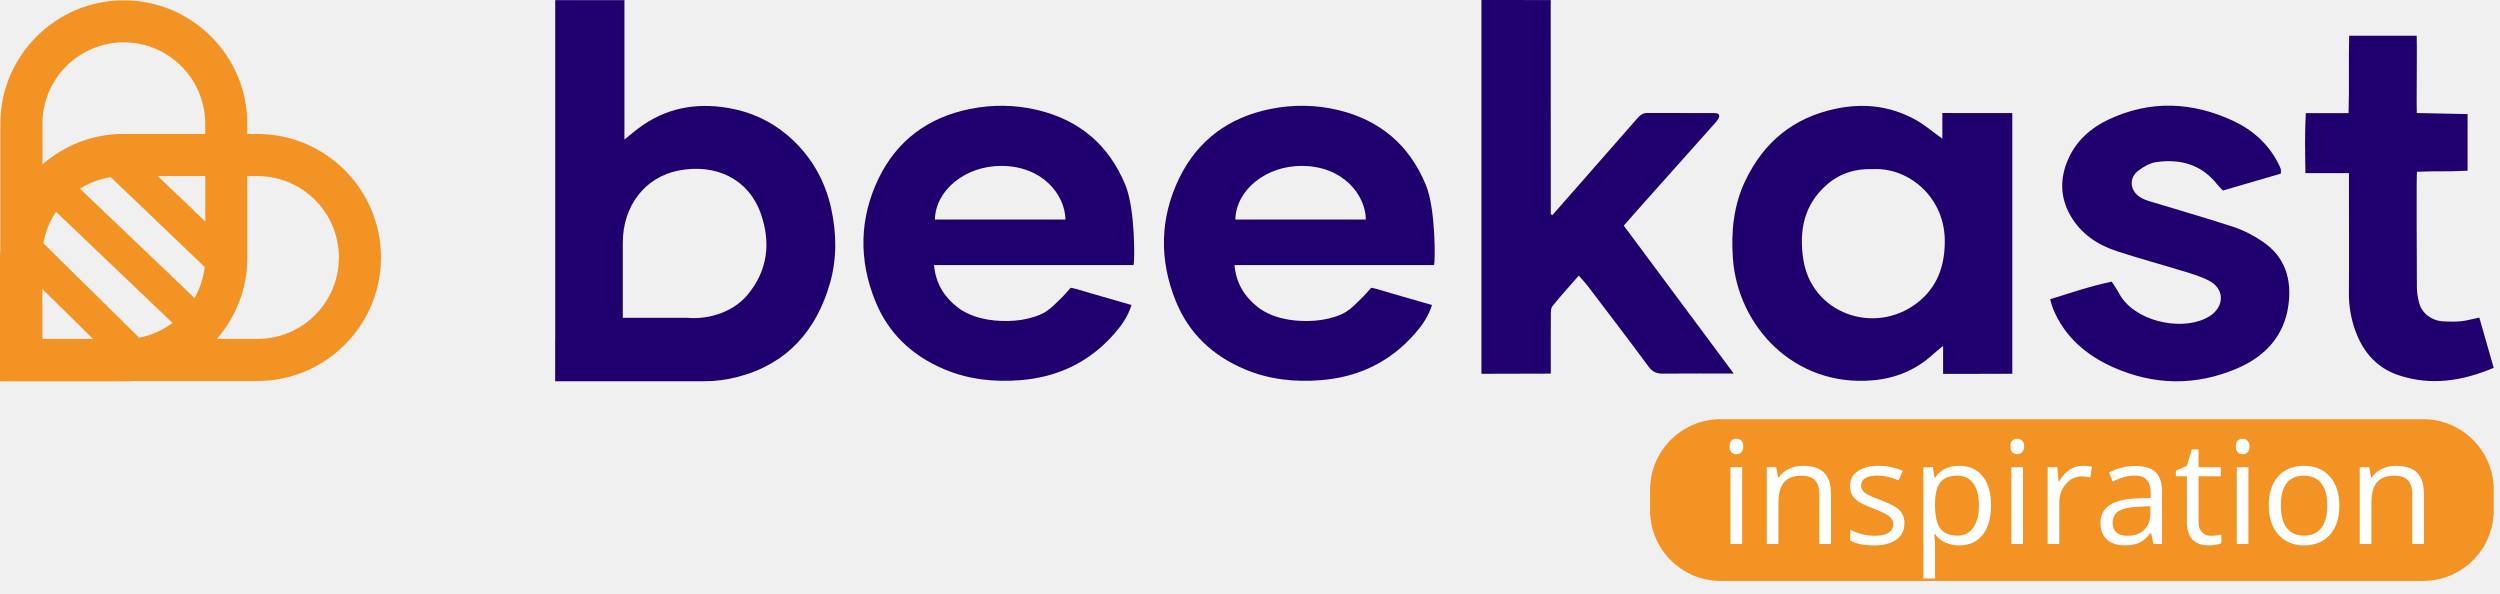
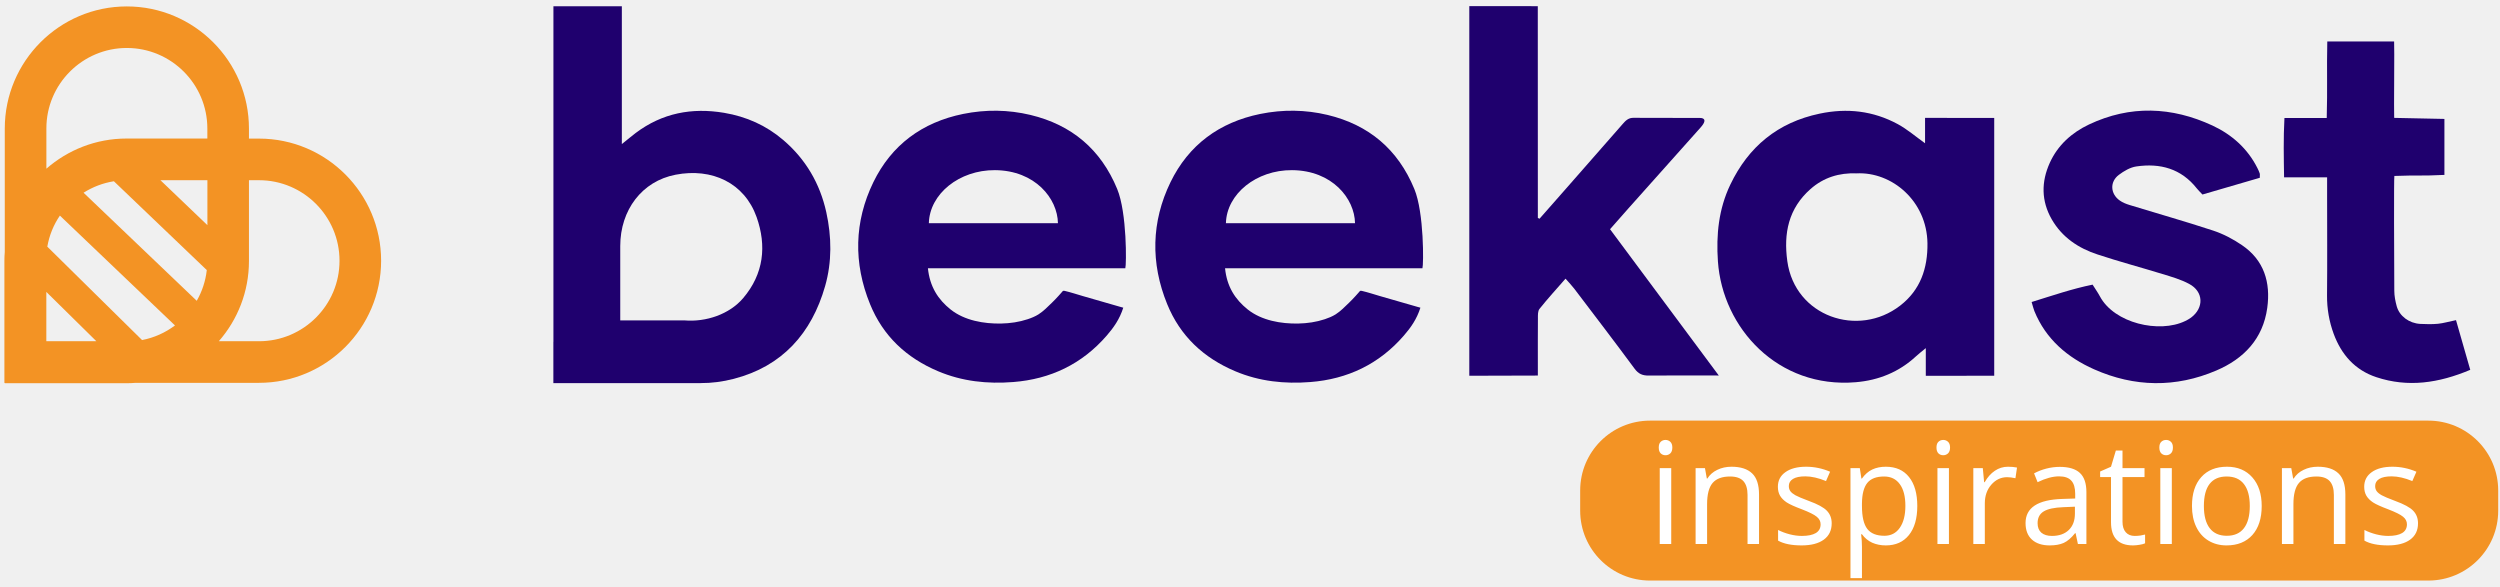
- <svg xmlns="http://www.w3.org/2000/svg" width="177" height="42" viewBox="0 0 177 42" fill="none">
-   <rect x="116.825" y="29.679" width="59.729" height="11.451" rx="5" fill="#F39324" />
-   <path d="M123.345 38.514H122.521V33.079H123.345V38.514ZM122.452 31.606C122.452 31.418 122.498 31.281 122.591 31.195C122.683 31.105 122.799 31.061 122.938 31.061C123.07 31.061 123.184 31.105 123.28 31.195C123.376 31.284 123.424 31.421 123.424 31.606C123.424 31.791 123.376 31.93 123.28 32.023C123.184 32.112 123.07 32.157 122.938 32.157C122.799 32.157 122.683 32.112 122.591 32.023C122.498 31.93 122.452 31.791 122.452 31.606ZM128.809 38.514V34.998C128.809 34.555 128.708 34.225 128.507 34.006C128.305 33.788 127.989 33.679 127.56 33.679C126.991 33.679 126.574 33.833 126.31 34.14C126.046 34.448 125.913 34.955 125.913 35.663V38.514H125.09V33.079H125.76L125.893 33.823H125.933C126.102 33.555 126.338 33.349 126.642 33.203C126.946 33.054 127.285 32.98 127.659 32.98C128.313 32.98 128.806 33.139 129.136 33.456C129.467 33.77 129.632 34.274 129.632 34.968V38.514H128.809ZM134.834 37.031C134.834 37.537 134.646 37.927 134.269 38.202C133.892 38.476 133.363 38.613 132.682 38.613C131.961 38.613 131.399 38.499 130.996 38.271V37.507C131.257 37.639 131.536 37.744 131.834 37.82C132.135 37.896 132.424 37.934 132.702 37.934C133.132 37.934 133.462 37.866 133.694 37.73C133.925 37.592 134.041 37.382 134.041 37.101C134.041 36.889 133.948 36.709 133.763 36.56C133.581 36.408 133.224 36.23 132.692 36.025C132.186 35.836 131.826 35.673 131.611 35.534C131.399 35.392 131.241 35.231 131.135 35.053C131.032 34.874 130.981 34.661 130.981 34.413C130.981 33.97 131.161 33.621 131.522 33.367C131.882 33.109 132.376 32.98 133.004 32.98C133.589 32.98 134.161 33.099 134.72 33.337L134.427 34.006C133.882 33.782 133.388 33.669 132.945 33.669C132.555 33.669 132.26 33.73 132.062 33.853C131.864 33.975 131.765 34.144 131.765 34.358C131.765 34.504 131.801 34.628 131.874 34.73C131.95 34.833 132.07 34.93 132.236 35.023C132.401 35.115 132.718 35.249 133.188 35.425C133.832 35.659 134.267 35.896 134.492 36.134C134.72 36.372 134.834 36.671 134.834 37.031ZM138.707 38.613C138.353 38.613 138.029 38.549 137.735 38.42C137.444 38.288 137.199 38.086 137.001 37.815H136.942C136.981 38.132 137.001 38.433 137.001 38.717V40.954H136.178V33.079H136.847L136.961 33.823H137.001C137.213 33.525 137.459 33.31 137.74 33.178C138.021 33.046 138.343 32.98 138.707 32.98C139.428 32.98 139.983 33.226 140.373 33.719C140.766 34.211 140.963 34.902 140.963 35.792C140.963 36.684 140.763 37.378 140.363 37.874C139.966 38.367 139.414 38.613 138.707 38.613ZM138.588 33.679C138.032 33.679 137.631 33.833 137.383 34.14C137.135 34.448 137.008 34.937 137.001 35.608V35.792C137.001 36.555 137.128 37.102 137.383 37.433C137.637 37.76 138.046 37.924 138.608 37.924C139.077 37.924 139.444 37.734 139.709 37.354C139.976 36.973 140.11 36.449 140.11 35.782C140.11 35.104 139.976 34.585 139.709 34.225C139.444 33.861 139.07 33.679 138.588 33.679ZM143.229 38.514H142.406V33.079H143.229V38.514ZM142.337 31.606C142.337 31.418 142.383 31.281 142.476 31.195C142.568 31.105 142.684 31.061 142.823 31.061C142.955 31.061 143.069 31.105 143.165 31.195C143.261 31.284 143.309 31.421 143.309 31.606C143.309 31.791 143.261 31.93 143.165 32.023C143.069 32.112 142.955 32.157 142.823 32.157C142.684 32.157 142.568 32.112 142.476 32.023C142.383 31.93 142.337 31.791 142.337 31.606ZM147.454 32.98C147.695 32.98 147.912 33 148.104 33.039L147.99 33.803C147.765 33.754 147.566 33.729 147.395 33.729C146.955 33.729 146.578 33.907 146.264 34.264C145.953 34.621 145.798 35.066 145.798 35.598V38.514H144.975V33.079H145.654L145.748 34.086H145.788C145.99 33.732 146.233 33.459 146.517 33.268C146.801 33.076 147.114 32.98 147.454 32.98ZM152.462 38.514L152.299 37.74H152.259C151.988 38.081 151.717 38.312 151.446 38.435C151.178 38.554 150.843 38.613 150.439 38.613C149.9 38.613 149.477 38.474 149.17 38.197C148.866 37.919 148.714 37.524 148.714 37.011C148.714 35.914 149.591 35.339 151.347 35.286L152.269 35.256V34.919C152.269 34.492 152.176 34.178 151.991 33.977C151.81 33.772 151.517 33.669 151.114 33.669C150.661 33.669 150.148 33.808 149.576 34.086L149.324 33.456C149.591 33.31 149.884 33.197 150.201 33.114C150.522 33.031 150.843 32.99 151.163 32.99C151.811 32.99 152.291 33.134 152.601 33.421C152.915 33.709 153.072 34.17 153.072 34.805V38.514H152.462ZM150.603 37.934C151.115 37.934 151.517 37.793 151.808 37.512C152.102 37.231 152.249 36.838 152.249 36.332V35.841L151.426 35.876C150.771 35.899 150.299 36.002 150.008 36.183C149.72 36.362 149.576 36.641 149.576 37.021C149.576 37.319 149.666 37.545 149.844 37.701C150.026 37.856 150.279 37.934 150.603 37.934ZM156.529 37.934C156.674 37.934 156.815 37.924 156.95 37.904C157.086 37.881 157.193 37.858 157.272 37.835V38.464C157.183 38.507 157.051 38.542 156.876 38.569C156.704 38.598 156.548 38.613 156.41 38.613C155.358 38.613 154.833 38.059 154.833 36.952V33.719H154.054V33.322L154.833 32.98L155.18 31.82H155.656V33.079H157.233V33.719H155.656V36.917C155.656 37.245 155.734 37.496 155.889 37.671C156.044 37.846 156.258 37.934 156.529 37.934ZM159.186 38.514H158.363V33.079H159.186V38.514ZM158.294 31.606C158.294 31.418 158.34 31.281 158.433 31.195C158.525 31.105 158.641 31.061 158.78 31.061C158.912 31.061 159.026 31.105 159.122 31.195C159.218 31.284 159.266 31.421 159.266 31.606C159.266 31.791 159.218 31.93 159.122 32.023C159.026 32.112 158.912 32.157 158.78 32.157C158.641 32.157 158.525 32.112 158.433 32.023C158.34 31.93 158.294 31.791 158.294 31.606ZM165.623 35.792C165.623 36.678 165.4 37.37 164.954 37.869C164.507 38.365 163.891 38.613 163.104 38.613C162.618 38.613 162.187 38.499 161.81 38.271C161.433 38.043 161.142 37.716 160.937 37.289C160.732 36.863 160.629 36.364 160.629 35.792C160.629 34.906 160.851 34.216 161.294 33.724C161.737 33.228 162.352 32.98 163.139 32.98C163.899 32.98 164.502 33.233 164.949 33.739C165.398 34.244 165.623 34.929 165.623 35.792ZM161.482 35.792C161.482 36.486 161.621 37.015 161.899 37.378C162.177 37.742 162.585 37.924 163.124 37.924C163.663 37.924 164.071 37.744 164.349 37.383C164.63 37.02 164.77 36.489 164.77 35.792C164.77 35.101 164.63 34.577 164.349 34.22C164.071 33.859 163.659 33.679 163.114 33.679C162.575 33.679 162.168 33.856 161.894 34.21C161.62 34.563 161.482 35.091 161.482 35.792ZM170.79 38.514V34.998C170.79 34.555 170.689 34.225 170.487 34.006C170.286 33.788 169.97 33.679 169.54 33.679C168.972 33.679 168.555 33.833 168.291 34.14C168.026 34.448 167.894 34.955 167.894 35.663V38.514H167.071V33.079H167.74L167.874 33.823H167.914C168.082 33.555 168.319 33.349 168.623 33.203C168.927 33.054 169.266 32.98 169.64 32.98C170.294 32.98 170.787 33.139 171.117 33.456C171.448 33.77 171.613 34.274 171.613 34.968V38.514H170.79Z" fill="white" />
-   <path d="M135.739 21.442C132.734 23.769 128.205 22.224 127.658 18.269C127.379 16.261 127.741 14.486 129.317 13.096C130.257 12.266 131.378 11.926 132.61 11.975C135.148 11.847 137.651 13.957 137.69 16.985C137.712 18.777 137.183 20.326 135.739 21.442ZM137.514 9.816C136.825 9.326 136.234 8.81 135.563 8.448C133.806 7.499 131.943 7.283 129.975 7.698C126.973 8.329 124.877 10.059 123.57 12.791C122.741 14.53 122.555 16.371 122.688 18.278C123.019 23.058 126.991 27.397 132.557 26.929C134.194 26.792 135.651 26.201 136.869 25.075C137.064 24.894 137.275 24.735 137.571 24.488V26.47C138.56 26.47 141.526 26.465 142.47 26.465V8.007C140.912 8.007 139.209 8.002 137.518 8.002V9.816H137.514Z" fill="#1F006E" />
-   <path d="M66.19 15.541C66.243 13.445 68.371 11.728 70.922 11.745C73.808 11.763 75.406 13.784 75.433 15.541H66.19ZM73.46 7.79C71.866 7.411 70.264 7.393 68.644 7.72C65.705 8.32 63.515 9.944 62.218 12.606C60.841 15.44 60.783 18.401 61.979 21.337C62.911 23.623 64.584 25.185 66.852 26.143C68.587 26.876 70.392 27.061 72.233 26.916C74.894 26.708 77.159 25.631 78.924 23.592C79.41 23.032 79.847 22.427 80.112 21.593C80.112 21.593 79.908 21.535 79.891 21.531C78.995 21.275 78.103 21.014 77.207 20.758C76.783 20.635 76.36 20.494 75.927 20.392C75.79 20.357 75.786 20.396 75.693 20.502C75.623 20.586 75.552 20.666 75.477 20.745C75.327 20.913 75.168 21.076 75.005 21.235C74.709 21.522 74.391 21.849 74.042 22.069C73.804 22.219 73.53 22.33 73.266 22.418C72.656 22.621 72.012 22.714 71.372 22.727C70.136 22.753 68.746 22.511 67.753 21.725C66.843 21.001 66.256 20.079 66.124 18.768H80.257C80.341 18.529 80.381 14.795 79.674 13.091C78.505 10.258 76.421 8.501 73.46 7.79Z" fill="#1F006E" />
-   <path d="M160.205 17.113C159.574 16.68 158.868 16.309 158.144 16.071C156.162 15.418 154.154 14.853 152.159 14.239C151.916 14.164 151.669 14.067 151.461 13.921C150.782 13.445 150.733 12.579 151.395 12.081C151.762 11.807 152.207 11.542 152.644 11.48C154.353 11.229 155.858 11.635 156.979 13.056C157.076 13.18 157.195 13.29 157.38 13.489C158.74 13.091 160.121 12.69 161.485 12.293C161.485 12.116 161.503 12.041 161.481 11.979C161.437 11.847 161.379 11.719 161.313 11.591C160.607 10.187 159.477 9.194 158.096 8.55C155.182 7.199 152.207 7.08 149.259 8.475C148.019 9.062 147.021 9.958 146.447 11.225C145.834 12.584 145.834 13.952 146.593 15.272C147.339 16.561 148.5 17.333 149.872 17.783C151.409 18.291 152.971 18.706 154.52 19.183C155.169 19.381 155.836 19.571 156.427 19.889C157.464 20.441 157.504 21.601 156.564 22.303C156.432 22.4 156.286 22.48 156.14 22.55C154.295 23.442 151.064 22.718 150.031 20.772C149.89 20.507 149.714 20.26 149.515 19.942C148.041 20.242 146.637 20.727 145.15 21.186C145.229 21.451 145.273 21.654 145.348 21.84C146.169 23.848 147.714 25.159 149.625 26.006C152.508 27.287 155.465 27.335 158.374 26.09C160.338 25.252 161.715 23.826 162.019 21.61C162.271 19.783 161.794 18.189 160.205 17.113Z" fill="#1F006E" />
-   <path d="M175.535 22.484C175.018 22.59 174.634 22.705 174.241 22.745C173.822 22.784 173.398 22.776 172.975 22.753C172.176 22.709 171.483 22.197 171.289 21.487C171.191 21.129 171.116 20.75 171.116 20.379C171.103 17.986 171.081 12.372 171.121 12.16C172.869 12.094 172.997 12.169 174.705 12.085V8.077C172.948 8.051 172.855 8.029 171.108 8.002C171.081 7.614 171.134 2.847 171.103 2.529H166.319C166.274 4.485 166.336 5.998 166.279 8.011H163.251C163.171 9.463 163.202 10.805 163.224 12.257H166.305C166.305 12.65 166.305 13.325 166.305 13.599C166.305 15.969 166.323 18.34 166.301 20.71C166.292 21.663 166.451 22.586 166.778 23.468C167.325 24.947 168.296 26.059 169.828 26.567C172.101 27.322 174.303 26.991 176.554 26.042C176.214 24.85 175.879 23.694 175.535 22.484Z" fill="#1F006E" />
-   <path d="M52.891 20.913C51.916 22.061 50.239 22.634 48.689 22.502H44.094V17.179C44.094 14.601 45.648 12.535 48.054 12.072C50.658 11.569 52.984 12.65 53.858 15.104C54.586 17.166 54.374 19.169 52.891 20.913ZM55.76 9.582C54.533 8.536 53.125 7.91 51.532 7.64C49.215 7.252 47.1 7.658 45.207 9.079C44.915 9.3 44.633 9.538 44.209 9.878V0.009H39.31V24.038H39.305V26.995H49.859V26.991C50.636 26.995 51.426 26.894 52.225 26.686C55.69 25.79 57.795 23.433 58.762 20.052C59.261 18.309 59.234 16.512 58.846 14.751C58.391 12.699 57.371 10.955 55.76 9.582Z" fill="#1F006E" />
-   <path d="M87.46 15.541C87.513 13.445 89.641 11.728 92.192 11.745C95.079 11.763 96.677 13.784 96.703 15.541H87.46ZM94.735 7.79C93.141 7.411 91.539 7.393 89.919 7.72C86.979 8.32 84.79 9.944 83.493 12.606C82.115 15.44 82.058 18.401 83.254 21.337C84.186 23.623 85.858 25.185 88.127 26.143C89.862 26.876 91.667 27.061 93.507 26.916C96.169 26.708 98.433 25.631 100.199 23.592C100.684 23.032 101.121 22.427 101.386 21.593C101.386 21.593 101.183 21.535 101.166 21.531C100.27 21.275 99.378 21.014 98.482 20.758C98.058 20.635 97.635 20.494 97.202 20.392C97.065 20.357 97.061 20.396 96.968 20.502C96.897 20.586 96.827 20.666 96.752 20.745C96.602 20.913 96.443 21.076 96.279 21.235C95.984 21.522 95.666 21.849 95.317 22.069C95.079 22.219 94.805 22.33 94.54 22.418C93.931 22.621 93.287 22.714 92.647 22.727C91.411 22.753 90.021 22.511 89.028 21.725C88.118 21.001 87.527 20.079 87.399 18.768H101.532C101.616 18.529 101.656 14.795 100.949 13.091C99.78 10.258 97.696 8.501 94.735 7.79Z" fill="#1F006E" />
-   <path d="M116.283 14.477C118 12.553 119.721 10.629 121.438 8.7L121.443 8.695C122.101 7.963 121.39 8.007 121.39 8.007H121.05C119.58 8.002 118.106 8.007 116.636 7.998C116.283 7.993 116.08 8.197 115.877 8.43C114.518 9.984 113.154 11.533 111.794 13.087C111.167 13.798 110.541 14.513 109.914 15.223C109.874 15.206 109.834 15.184 109.795 15.166V14.402C109.795 9.896 109.795 4.511 109.79 0.004C109 0.004 106.502 0 104.886 0V26.465C106.144 26.465 108.064 26.452 109.795 26.452V25.521C109.795 24.466 109.79 23.407 109.799 22.352C109.799 22.122 109.786 21.835 109.914 21.676C110.492 20.953 111.119 20.264 111.777 19.514C112.033 19.809 112.227 20.004 112.394 20.224C113.842 22.131 115.294 24.029 116.716 25.953C117.003 26.346 117.303 26.461 117.762 26.452C119.099 26.435 121.681 26.448 122.749 26.448C120.216 23.036 117.515 19.408 114.963 15.974C115.453 15.426 115.864 14.95 116.283 14.477Z" fill="#1F006E" />
-   <path d="M18.229 23.994H15.351C16.693 22.458 17.51 20.45 17.51 18.256V12.465H18.229C21.407 12.465 23.994 15.052 23.994 18.23C23.998 21.408 21.412 23.994 18.229 23.994ZM14.535 15.683L11.171 12.465H14.535V15.683ZM3.001 20.463L6.581 23.99H3.001V20.463ZM12.213 22.864C11.529 23.376 10.73 23.743 9.856 23.91L3.072 17.223C3.213 16.411 3.522 15.656 3.972 14.999L12.213 22.864ZM7.839 12.54L14.491 18.901C14.402 19.691 14.151 20.437 13.771 21.099L5.667 13.361C6.316 12.951 7.053 12.664 7.839 12.54ZM8.766 2.997C11.944 2.997 14.53 5.584 14.53 8.762V9.481H8.744C6.55 9.481 4.542 10.298 3.006 11.64V8.762C3.001 5.584 5.588 2.997 8.766 2.997ZM18.229 9.486H17.51V8.766C17.51 3.946 13.586 0.023 8.766 0.023C3.946 0.023 0.026 3.942 0.026 8.766V17.599C0.009 17.806 0 18.018 0 18.23V26.974H0.026V27H8.77C8.982 27 9.19 26.991 9.402 26.974H18.229C23.049 26.974 26.973 23.05 26.973 18.23C26.973 13.41 23.054 9.486 18.229 9.486Z" fill="#F39324" />
+ <svg xmlns="http://www.w3.org/2000/svg" width="179" height="42" viewBox="0 0 179 42" fill="none">
+   <rect x="113.141" y="30.117" width="65.73" height="11.451" rx="5" fill="#F39324" />
+   <path d="M119.66 38.952H118.837V33.517H119.66V38.952ZM118.767 32.044C118.767 31.856 118.813 31.719 118.906 31.633C118.999 31.544 119.114 31.499 119.253 31.499C119.385 31.499 119.499 31.544 119.595 31.633C119.691 31.722 119.739 31.859 119.739 32.044C119.739 32.23 119.691 32.368 119.595 32.461C119.499 32.55 119.385 32.595 119.253 32.595C119.114 32.595 118.999 32.55 118.906 32.461C118.813 32.368 118.767 32.23 118.767 32.044ZM125.124 38.952V35.436C125.124 34.993 125.023 34.663 124.822 34.444C124.62 34.226 124.304 34.117 123.875 34.117C123.306 34.117 122.89 34.271 122.625 34.578C122.361 34.886 122.228 35.393 122.228 36.101V38.952H121.405V33.517H122.075L122.209 34.261H122.248C122.417 33.993 122.653 33.786 122.957 33.641C123.261 33.492 123.6 33.418 123.974 33.418C124.628 33.418 125.121 33.577 125.452 33.894C125.782 34.208 125.947 34.712 125.947 35.406V38.952H125.124ZM131.149 37.469C131.149 37.975 130.961 38.365 130.584 38.639C130.207 38.914 129.678 39.051 128.997 39.051C128.276 39.051 127.714 38.937 127.311 38.709V37.945C127.572 38.078 127.852 38.182 128.149 38.258C128.45 38.334 128.739 38.372 129.017 38.372C129.447 38.372 129.777 38.304 130.009 38.168C130.24 38.03 130.356 37.82 130.356 37.539C130.356 37.327 130.263 37.147 130.078 36.998C129.896 36.846 129.539 36.668 129.007 36.463C128.501 36.274 128.141 36.111 127.926 35.972C127.714 35.83 127.556 35.669 127.45 35.491C127.347 35.312 127.296 35.099 127.296 34.851C127.296 34.408 127.476 34.059 127.837 33.805C128.197 33.547 128.691 33.418 129.319 33.418C129.905 33.418 130.476 33.537 131.035 33.775L130.743 34.444C130.197 34.22 129.703 34.107 129.26 34.107C128.87 34.107 128.576 34.168 128.377 34.291C128.179 34.413 128.08 34.582 128.08 34.797C128.08 34.942 128.116 35.066 128.189 35.168C128.265 35.271 128.386 35.368 128.551 35.461C128.716 35.553 129.033 35.687 129.503 35.863C130.148 36.097 130.582 36.334 130.807 36.572C131.035 36.81 131.149 37.109 131.149 37.469ZM135.022 39.051C134.668 39.051 134.344 38.987 134.05 38.858C133.759 38.725 133.515 38.524 133.316 38.253H133.257C133.296 38.57 133.316 38.871 133.316 39.155V41.392H132.493V33.517H133.162L133.276 34.261H133.316C133.528 33.963 133.774 33.748 134.055 33.616C134.336 33.484 134.658 33.418 135.022 33.418C135.743 33.418 136.298 33.664 136.688 34.157C137.082 34.649 137.278 35.34 137.278 36.23C137.278 37.122 137.078 37.816 136.678 38.312C136.281 38.805 135.729 39.051 135.022 39.051ZM134.903 34.117C134.348 34.117 133.946 34.271 133.698 34.578C133.45 34.886 133.323 35.375 133.316 36.046V36.23C133.316 36.993 133.443 37.54 133.698 37.871C133.953 38.198 134.361 38.362 134.923 38.362C135.392 38.362 135.759 38.172 136.024 37.792C136.291 37.411 136.425 36.887 136.425 36.22C136.425 35.542 136.291 35.023 136.024 34.663C135.759 34.299 135.386 34.117 134.903 34.117ZM139.544 38.952H138.721V33.517H139.544V38.952ZM138.652 32.044C138.652 31.856 138.698 31.719 138.791 31.633C138.883 31.544 138.999 31.499 139.138 31.499C139.27 31.499 139.384 31.544 139.48 31.633C139.576 31.722 139.624 31.859 139.624 32.044C139.624 32.23 139.576 32.368 139.48 32.461C139.384 32.55 139.27 32.595 139.138 32.595C138.999 32.595 138.883 32.55 138.791 32.461C138.698 32.368 138.652 32.23 138.652 32.044ZM143.769 33.418C144.011 33.418 144.227 33.438 144.419 33.477L144.305 34.241C144.08 34.191 143.882 34.167 143.71 34.167C143.27 34.167 142.893 34.345 142.579 34.702C142.268 35.059 142.113 35.504 142.113 36.036V38.952H141.29V33.517H141.969L142.063 34.524H142.103C142.305 34.17 142.548 33.897 142.832 33.706C143.116 33.514 143.429 33.418 143.769 33.418ZM148.778 38.952L148.614 38.178H148.574C148.303 38.519 148.032 38.75 147.761 38.873C147.493 38.992 147.158 39.051 146.754 39.051C146.216 39.051 145.792 38.912 145.485 38.635C145.181 38.357 145.029 37.962 145.029 37.449C145.029 36.352 145.906 35.777 147.662 35.724L148.584 35.694V35.357C148.584 34.93 148.492 34.616 148.306 34.415C148.125 34.21 147.832 34.107 147.429 34.107C146.976 34.107 146.463 34.246 145.892 34.524L145.639 33.894C145.906 33.748 146.199 33.635 146.516 33.552C146.837 33.469 147.158 33.428 147.478 33.428C148.126 33.428 148.606 33.572 148.916 33.859C149.23 34.147 149.387 34.608 149.387 35.243V38.952H148.778ZM146.918 38.372C147.43 38.372 147.832 38.231 148.123 37.95C148.417 37.669 148.564 37.276 148.564 36.77V36.279L147.741 36.314C147.087 36.337 146.614 36.44 146.323 36.621C146.035 36.8 145.892 37.079 145.892 37.459C145.892 37.757 145.981 37.983 146.159 38.139C146.341 38.294 146.594 38.372 146.918 38.372ZM152.844 38.372C152.989 38.372 153.13 38.362 153.265 38.342C153.401 38.319 153.508 38.296 153.588 38.273V38.902C153.498 38.945 153.366 38.98 153.191 39.007C153.019 39.036 152.864 39.051 152.725 39.051C151.673 39.051 151.148 38.497 151.148 37.39V34.157H150.369V33.76L151.148 33.418L151.495 32.258H151.971V33.517H153.548V34.157H151.971V37.355C151.971 37.682 152.049 37.934 152.204 38.109C152.359 38.284 152.573 38.372 152.844 38.372ZM155.502 38.952H154.678V33.517H155.502V38.952ZM154.609 32.044C154.609 31.856 154.655 31.719 154.748 31.633C154.84 31.544 154.956 31.499 155.095 31.499C155.227 31.499 155.341 31.544 155.437 31.633C155.533 31.722 155.581 31.859 155.581 32.044C155.581 32.23 155.533 32.368 155.437 32.461C155.341 32.55 155.227 32.595 155.095 32.595C154.956 32.595 154.84 32.55 154.748 32.461C154.655 32.368 154.609 32.23 154.609 32.044ZM161.938 36.23C161.938 37.115 161.715 37.808 161.269 38.307C160.822 38.803 160.206 39.051 159.419 39.051C158.933 39.051 158.502 38.937 158.125 38.709C157.748 38.481 157.457 38.154 157.252 37.727C157.047 37.301 156.945 36.801 156.945 36.23C156.945 35.344 157.166 34.654 157.609 34.162C158.052 33.666 158.667 33.418 159.454 33.418C160.214 33.418 160.817 33.671 161.264 34.177C161.713 34.682 161.938 35.367 161.938 36.23ZM157.798 36.23C157.798 36.924 157.936 37.453 158.214 37.816C158.492 38.18 158.9 38.362 159.439 38.362C159.978 38.362 160.386 38.182 160.664 37.821C160.945 37.458 161.085 36.927 161.085 36.23C161.085 35.539 160.945 35.015 160.664 34.658C160.386 34.297 159.974 34.117 159.429 34.117C158.89 34.117 158.483 34.294 158.209 34.648C157.935 35.001 157.798 35.529 157.798 36.23ZM167.105 38.952V35.436C167.105 34.993 167.004 34.663 166.803 34.444C166.601 34.226 166.285 34.117 165.855 34.117C165.287 34.117 164.87 34.271 164.606 34.578C164.341 34.886 164.209 35.393 164.209 36.101V38.952H163.386V33.517H164.055L164.189 34.261H164.229C164.398 33.993 164.634 33.786 164.938 33.641C165.242 33.492 165.581 33.418 165.955 33.418C166.609 33.418 167.102 33.577 167.432 33.894C167.763 34.208 167.928 34.712 167.928 35.406V38.952H167.105ZM173.13 37.469C173.13 37.975 172.942 38.365 172.565 38.639C172.188 38.914 171.659 39.051 170.978 39.051C170.257 39.051 169.695 38.937 169.292 38.709V37.945C169.553 38.078 169.832 38.182 170.13 38.258C170.431 38.334 170.72 38.372 170.998 38.372C171.427 38.372 171.758 38.304 171.989 38.168C172.221 38.03 172.337 37.82 172.337 37.539C172.337 37.327 172.244 37.147 172.059 36.998C171.877 36.846 171.52 36.668 170.988 36.463C170.482 36.274 170.122 36.111 169.907 35.972C169.695 35.83 169.537 35.669 169.431 35.491C169.328 35.312 169.277 35.099 169.277 34.851C169.277 34.408 169.457 34.059 169.818 33.805C170.178 33.547 170.672 33.418 171.3 33.418C171.885 33.418 172.457 33.537 173.016 33.775L172.723 34.444C172.178 34.22 171.684 34.107 171.241 34.107C170.851 34.107 170.556 34.168 170.358 34.291C170.16 34.413 170.061 34.582 170.061 34.797C170.061 34.942 170.097 35.066 170.17 35.168C170.246 35.271 170.366 35.368 170.532 35.461C170.697 35.553 171.014 35.687 171.484 35.863C172.128 36.097 172.563 36.334 172.788 36.572C173.016 36.81 173.13 37.109 173.13 37.469Z" fill="white" />
+   <path d="M136.055 21.88C133.049 24.206 128.521 22.662 127.973 18.707C127.695 16.698 128.057 14.924 129.633 13.534C130.573 12.704 131.694 12.364 132.926 12.413C135.464 12.285 137.966 14.395 138.006 17.422C138.028 19.214 137.498 20.764 136.055 21.88ZM137.829 10.254C137.141 9.764 136.549 9.248 135.878 8.886C134.122 7.937 132.259 7.721 130.29 8.136C127.289 8.767 125.192 10.497 123.886 13.229C123.056 14.968 122.871 16.809 123.003 18.716C123.334 23.496 127.307 27.835 132.873 27.367C134.51 27.23 135.967 26.639 137.185 25.513C137.379 25.332 137.591 25.173 137.887 24.926V26.908C138.875 26.908 141.842 26.903 142.786 26.903V8.445C141.228 8.445 139.524 8.44 137.834 8.44V10.254H137.829Z" fill="#1F006E" />
+   <path d="M66.506 15.979C66.559 13.883 68.686 12.166 71.237 12.183C74.124 12.201 75.722 14.222 75.748 15.979H66.506ZM73.775 8.228C72.182 7.849 70.58 7.831 68.96 8.158C66.02 8.758 63.831 10.382 62.533 13.044C61.156 15.878 61.099 18.839 62.295 21.774C63.226 24.061 64.899 25.623 67.168 26.581C68.902 27.314 70.708 27.499 72.548 27.354C75.21 27.146 77.474 26.069 79.24 24.03C79.725 23.47 80.162 22.865 80.427 22.03C80.427 22.03 80.224 21.973 80.206 21.969C79.31 21.713 78.419 21.452 77.523 21.196C77.099 21.073 76.675 20.931 76.243 20.83C76.106 20.795 76.101 20.834 76.009 20.94C75.938 21.024 75.867 21.104 75.792 21.183C75.642 21.351 75.483 21.514 75.32 21.673C75.024 21.96 74.707 22.287 74.358 22.507C74.12 22.657 73.846 22.768 73.581 22.856C72.972 23.059 72.328 23.152 71.688 23.165C70.452 23.191 69.061 22.949 68.068 22.163C67.159 21.439 66.572 20.517 66.439 19.206H80.573C80.656 18.967 80.696 15.233 79.99 13.53C78.82 10.696 76.737 8.939 73.775 8.228Z" fill="#1F006E" />
+   <path d="M160.521 17.55C159.889 17.118 159.183 16.747 158.459 16.509C156.477 15.855 154.469 15.29 152.474 14.677C152.231 14.602 151.984 14.505 151.777 14.359C151.097 13.883 151.048 13.017 151.71 12.519C152.077 12.245 152.523 11.98 152.96 11.918C154.668 11.667 156.173 12.073 157.294 13.494C157.391 13.618 157.51 13.728 157.696 13.927C159.055 13.529 160.437 13.128 161.801 12.73C161.801 12.554 161.818 12.479 161.796 12.417C161.752 12.285 161.695 12.157 161.628 12.029C160.922 10.625 159.792 9.632 158.411 8.988C155.498 7.637 152.523 7.518 149.574 8.912C148.334 9.5 147.336 10.396 146.763 11.662C146.149 13.022 146.149 14.39 146.908 15.71C147.654 16.999 148.815 17.771 150.188 18.221C151.724 18.729 153.286 19.144 154.835 19.62C155.484 19.819 156.151 20.009 156.742 20.327C157.78 20.878 157.819 22.039 156.879 22.741C156.747 22.838 156.601 22.918 156.455 22.988C154.61 23.88 151.379 23.156 150.347 21.209C150.205 20.945 150.029 20.698 149.83 20.38C148.356 20.68 146.952 21.165 145.465 21.624C145.544 21.889 145.588 22.092 145.663 22.278C146.484 24.286 148.029 25.597 149.941 26.444C152.823 27.724 155.78 27.773 158.689 26.528C160.653 25.69 162.03 24.264 162.335 22.048C162.586 20.221 162.11 18.627 160.521 17.55Z" fill="#1F006E" />
+   <path d="M175.85 22.922C175.334 23.028 174.95 23.143 174.557 23.183C174.138 23.222 173.714 23.213 173.29 23.191C172.491 23.147 171.798 22.635 171.604 21.924C171.507 21.567 171.432 21.187 171.432 20.817C171.419 18.424 171.397 12.81 171.436 12.598C173.184 12.532 173.312 12.607 175.02 12.523V8.515C173.264 8.489 173.171 8.467 171.423 8.44C171.397 8.052 171.45 3.285 171.419 2.967H166.634C166.59 4.922 166.652 6.436 166.594 8.449H163.566C163.487 9.901 163.518 11.243 163.54 12.695H166.621C166.621 13.088 166.621 13.763 166.621 14.037C166.621 16.407 166.639 18.777 166.616 21.148C166.608 22.101 166.767 23.024 167.093 23.906C167.64 25.385 168.612 26.497 170.143 27.005C172.416 27.76 174.619 27.429 176.87 26.48C176.53 25.288 176.194 24.131 175.85 22.922Z" fill="#1F006E" />
+   <path d="M53.206 21.351C52.231 22.498 50.554 23.072 49.005 22.94H44.41V17.617C44.41 15.039 45.963 12.973 48.369 12.51C50.973 12.007 53.299 13.088 54.173 15.542C54.901 17.603 54.69 19.607 53.206 21.351ZM56.075 10.02C54.848 8.974 53.44 8.348 51.847 8.078C49.53 7.69 47.416 8.096 45.522 9.517C45.231 9.738 44.948 9.976 44.524 10.316V0.447H39.625V24.476H39.621V27.433H50.174V27.429C50.951 27.433 51.741 27.332 52.54 27.124C56.005 26.228 58.11 23.871 59.077 20.49C59.576 18.747 59.549 16.95 59.161 15.189C58.706 13.137 57.687 11.393 56.075 10.02Z" fill="#1F006E" />
+   <path d="M87.776 15.979C87.829 13.883 89.957 12.166 92.508 12.183C95.394 12.201 96.992 14.222 97.019 15.979H87.776ZM95.05 8.228C93.457 7.849 91.855 7.831 90.235 8.158C87.295 8.758 85.106 10.382 83.808 13.044C82.431 15.878 82.374 18.839 83.57 21.774C84.501 24.061 86.174 25.623 88.443 26.581C90.177 27.314 91.983 27.499 93.823 27.354C96.485 27.146 98.749 26.069 100.514 24.03C101 23.47 101.437 22.865 101.702 22.03C101.702 22.03 101.499 21.973 101.481 21.969C100.585 21.713 99.694 21.452 98.797 21.196C98.374 21.073 97.95 20.931 97.517 20.83C97.381 20.795 97.376 20.834 97.284 20.94C97.213 21.024 97.142 21.104 97.067 21.183C96.917 21.351 96.758 21.514 96.595 21.673C96.299 21.96 95.981 22.287 95.633 22.507C95.394 22.657 95.121 22.768 94.856 22.856C94.247 23.059 93.602 23.152 92.962 23.165C91.727 23.191 90.336 22.949 89.343 22.163C88.434 21.439 87.842 20.517 87.714 19.206H101.847C101.931 18.967 101.971 15.233 101.265 13.53C100.095 10.696 98.012 8.939 95.05 8.228Z" fill="#1F006E" />
+   <path d="M116.599 14.915C118.316 12.991 120.037 11.066 121.754 9.138L121.759 9.133C122.416 8.401 121.706 8.445 121.706 8.445H121.366C119.896 8.44 118.422 8.445 116.952 8.436C116.599 8.431 116.396 8.635 116.193 8.868C114.833 10.422 113.469 11.971 112.11 13.525C111.483 14.236 110.856 14.951 110.23 15.661C110.19 15.644 110.15 15.622 110.11 15.604V14.84C110.11 10.334 110.11 4.949 110.106 0.442C109.316 0.442 106.818 0.438 105.202 0.438V26.904C106.46 26.904 108.38 26.89 110.11 26.89V25.959C110.11 24.904 110.106 23.845 110.115 22.79C110.115 22.56 110.102 22.273 110.23 22.114C110.808 21.391 111.435 20.702 112.092 19.952C112.348 20.247 112.542 20.442 112.71 20.662C114.158 22.569 115.61 24.467 117.031 26.391C117.318 26.784 117.618 26.899 118.077 26.89C119.415 26.873 121.997 26.886 123.065 26.886C120.531 23.474 117.83 19.846 115.279 16.412C115.769 15.864 116.179 15.388 116.599 14.915Z" fill="#1F006E" />
+   <path d="M18.545 24.432H15.667C17.009 22.896 17.825 20.888 17.825 18.694V12.903H18.545C21.723 12.903 24.309 15.49 24.309 18.668C24.314 21.846 21.727 24.432 18.545 24.432ZM14.85 16.121L11.487 12.903H14.85V16.121ZM3.317 20.901L6.896 24.428H3.317V20.901ZM12.529 23.302C11.844 23.814 11.046 24.18 10.172 24.348L3.387 17.661C3.529 16.849 3.838 16.094 4.288 15.437L12.529 23.302ZM8.154 12.978L14.806 19.338C14.718 20.129 14.466 20.875 14.087 21.537L5.983 13.799C6.632 13.389 7.369 13.102 8.154 12.978ZM9.081 3.435C12.259 3.435 14.846 6.022 14.846 9.2V9.919H9.059C6.866 9.919 4.857 10.736 3.321 12.078V9.2C3.317 6.022 5.903 3.435 9.081 3.435ZM18.545 9.924H17.825V9.204C17.825 4.384 13.901 0.46 9.081 0.46C4.261 0.46 0.342 4.38 0.342 9.204V18.036C0.324 18.244 0.315 18.456 0.315 18.668V27.411H0.342V27.438H9.086C9.298 27.438 9.505 27.429 9.717 27.411H18.545C23.365 27.411 27.288 23.488 27.288 18.668C27.288 13.848 23.369 9.924 18.545 9.924Z" fill="#F39324" />
</svg>
